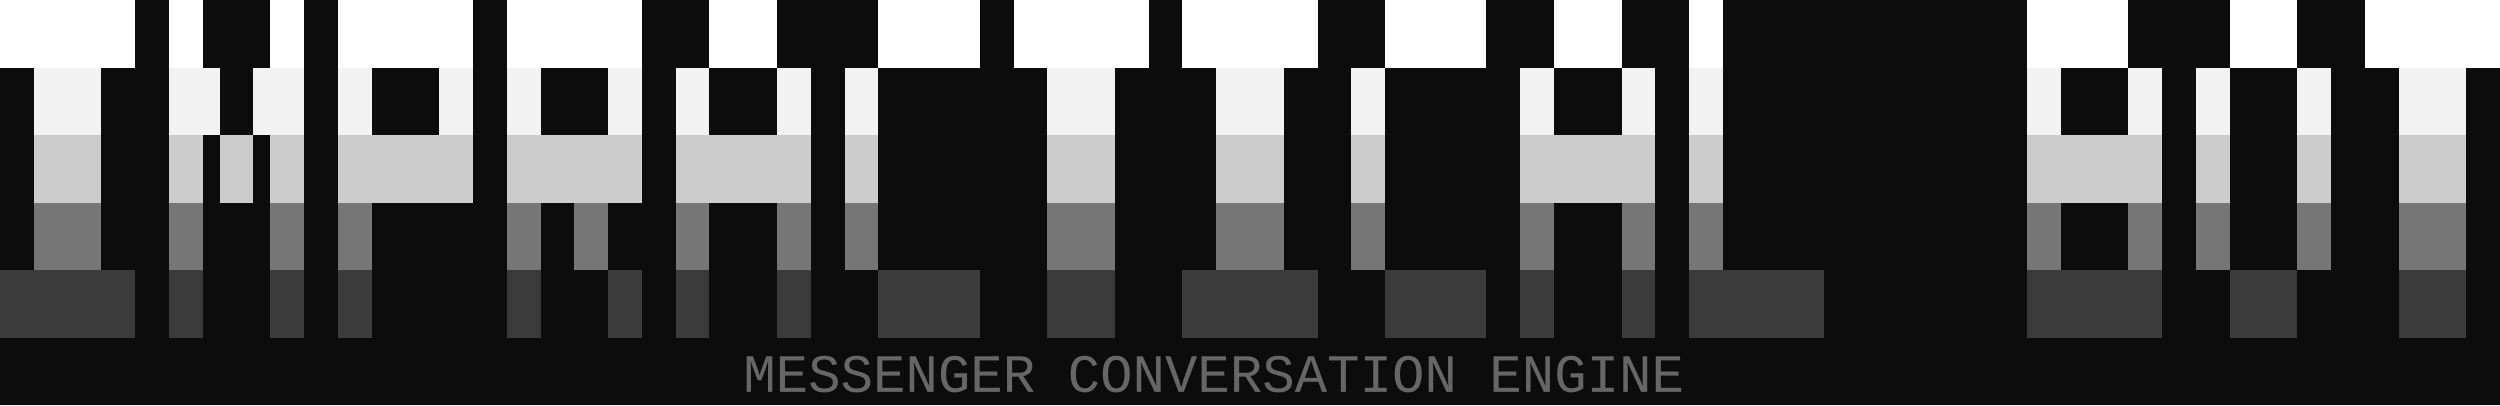
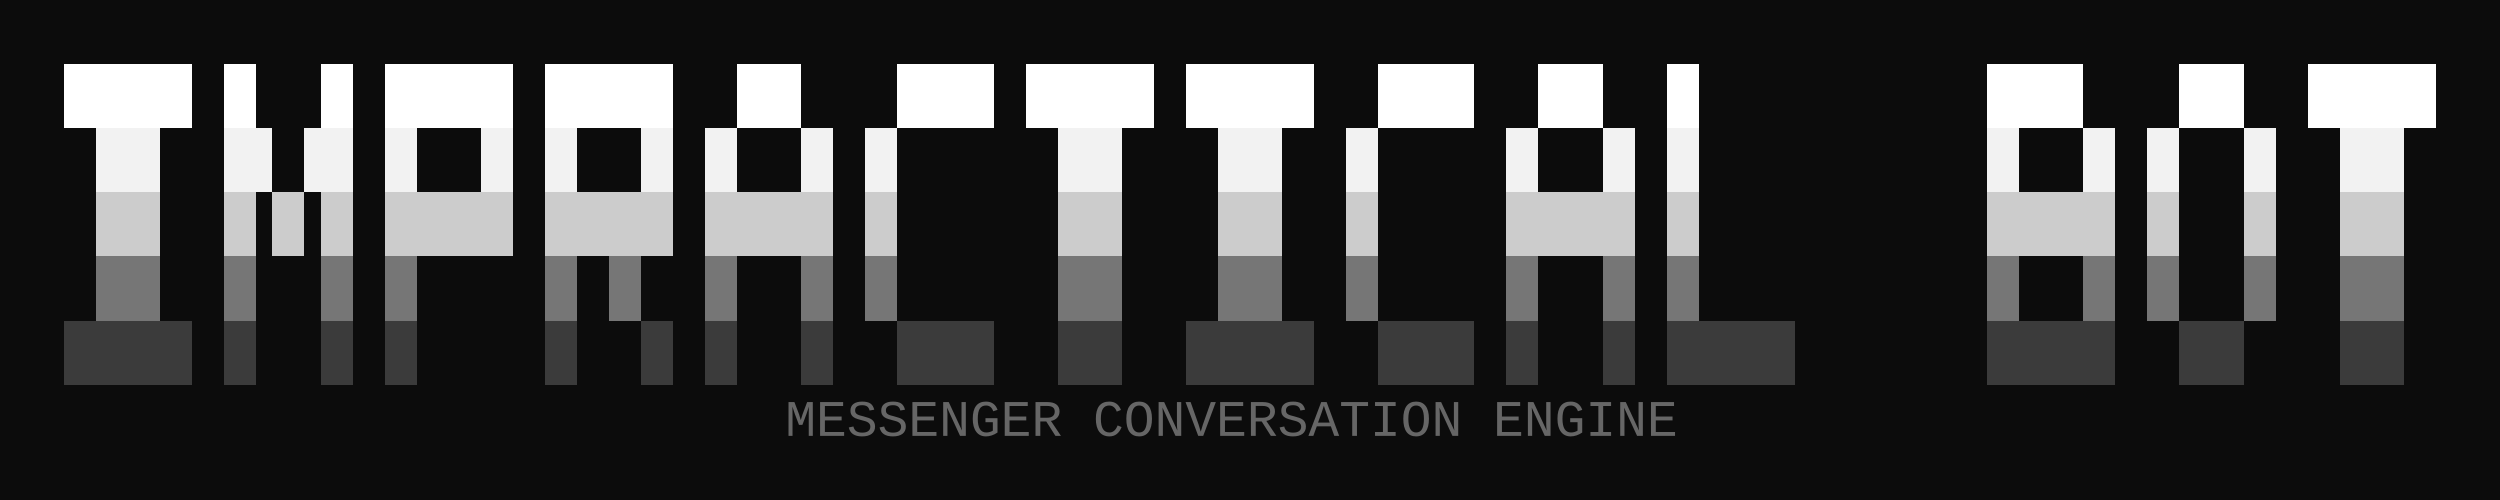
- <svg xmlns="http://www.w3.org/2000/svg" width="740" height="120" viewBox="0 0 740 120" role="img" aria-labelledby="wordmark-title wordmark-desc" shape-rendering="crispEdges">
-   <rect width="740" height="120" fill="#0c0c0c" />
-   <g fill="#ffffff">
-     <rect x="0" y="0" width="10" height="20" />
-     <rect x="10" y="0" width="10" height="20" />
-     <rect x="20" y="0" width="10" height="20" />
-     <rect x="30" y="0" width="10" height="20" />
-     <rect x="50" y="0" width="10" height="20" />
-     <rect x="80" y="0" width="10" height="20" />
-     <rect x="100" y="0" width="10" height="20" />
-     <rect x="110" y="0" width="10" height="20" />
-     <rect x="120" y="0" width="10" height="20" />
-     <rect x="130" y="0" width="10" height="20" />
-     <rect x="150" y="0" width="10" height="20" />
-     <rect x="160" y="0" width="10" height="20" />
-     <rect x="170" y="0" width="10" height="20" />
-     <rect x="180" y="0" width="10" height="20" />
-     <rect x="210" y="0" width="10" height="20" />
-     <rect x="220" y="0" width="10" height="20" />
-     <rect x="260" y="0" width="10" height="20" />
-     <rect x="270" y="0" width="10" height="20" />
-     <rect x="280" y="0" width="10" height="20" />
-     <rect x="300" y="0" width="10" height="20" />
-     <rect x="310" y="0" width="10" height="20" />
-     <rect x="320" y="0" width="10" height="20" />
-     <rect x="330" y="0" width="10" height="20" />
-     <rect x="350" y="0" width="10" height="20" />
-     <rect x="360" y="0" width="10" height="20" />
-     <rect x="370" y="0" width="10" height="20" />
-     <rect x="380" y="0" width="10" height="20" />
-     <rect x="410" y="0" width="10" height="20" />
-     <rect x="420" y="0" width="10" height="20" />
-     <rect x="430" y="0" width="10" height="20" />
-     <rect x="460" y="0" width="10" height="20" />
-     <rect x="470" y="0" width="10" height="20" />
-     <rect x="500" y="0" width="10" height="20" />
-     <rect x="600" y="0" width="10" height="20" />
-     <rect x="610" y="0" width="10" height="20" />
-     <rect x="620" y="0" width="10" height="20" />
-     <rect x="660" y="0" width="10" height="20" />
-     <rect x="670" y="0" width="10" height="20" />
-     <rect x="700" y="0" width="10" height="20" />
-     <rect x="710" y="0" width="10" height="20" />
-     <rect x="720" y="0" width="10" height="20" />
-     <rect x="730" y="0" width="10" height="20" />
+ <svg xmlns="http://www.w3.org/2000/svg" width="780" height="156" viewBox="0 0 780 156" role="img" aria-labelledby="wordmark-title wordmark-desc" shape-rendering="crispEdges">
+   <rect width="780" height="156" fill="#0c0c0c" />
+   <g transform="translate(20,20)">
+     <g fill="#ffffff">
+       <rect x="0" y="0" width="10" height="20" />
+       <rect x="10" y="0" width="10" height="20" />
+       <rect x="20" y="0" width="10" height="20" />
+       <rect x="30" y="0" width="10" height="20" />
+       <rect x="50" y="0" width="10" height="20" />
+       <rect x="80" y="0" width="10" height="20" />
+       <rect x="100" y="0" width="10" height="20" />
+       <rect x="110" y="0" width="10" height="20" />
+       <rect x="120" y="0" width="10" height="20" />
+       <rect x="130" y="0" width="10" height="20" />
+       <rect x="150" y="0" width="10" height="20" />
+       <rect x="160" y="0" width="10" height="20" />
+       <rect x="170" y="0" width="10" height="20" />
+       <rect x="180" y="0" width="10" height="20" />
+       <rect x="210" y="0" width="10" height="20" />
+       <rect x="220" y="0" width="10" height="20" />
+       <rect x="260" y="0" width="10" height="20" />
+       <rect x="270" y="0" width="10" height="20" />
+       <rect x="280" y="0" width="10" height="20" />
+       <rect x="300" y="0" width="10" height="20" />
+       <rect x="310" y="0" width="10" height="20" />
+       <rect x="320" y="0" width="10" height="20" />
+       <rect x="330" y="0" width="10" height="20" />
+       <rect x="350" y="0" width="10" height="20" />
+       <rect x="360" y="0" width="10" height="20" />
+       <rect x="370" y="0" width="10" height="20" />
+       <rect x="380" y="0" width="10" height="20" />
+       <rect x="410" y="0" width="10" height="20" />
+       <rect x="420" y="0" width="10" height="20" />
+       <rect x="430" y="0" width="10" height="20" />
+       <rect x="460" y="0" width="10" height="20" />
+       <rect x="470" y="0" width="10" height="20" />
+       <rect x="500" y="0" width="10" height="20" />
+       <rect x="600" y="0" width="10" height="20" />
+       <rect x="610" y="0" width="10" height="20" />
+       <rect x="620" y="0" width="10" height="20" />
+       <rect x="660" y="0" width="10" height="20" />
+       <rect x="670" y="0" width="10" height="20" />
+       <rect x="700" y="0" width="10" height="20" />
+       <rect x="710" y="0" width="10" height="20" />
+       <rect x="720" y="0" width="10" height="20" />
+       <rect x="730" y="0" width="10" height="20" />
+     </g>
+     <g fill="#f2f2f2">
+       <rect x="10" y="20" width="10" height="20" />
+       <rect x="20" y="20" width="10" height="20" />
+       <rect x="50" y="20" width="10" height="20" />
+       <rect x="60" y="20" width="5" height="20" />
+       <rect x="75" y="20" width="5" height="20" />
+       <rect x="80" y="20" width="10" height="20" />
+       <rect x="100" y="20" width="10" height="20" />
+       <rect x="130" y="20" width="10" height="20" />
+       <rect x="150" y="20" width="10" height="20" />
+       <rect x="180" y="20" width="10" height="20" />
+       <rect x="200" y="20" width="10" height="20" />
+       <rect x="230" y="20" width="10" height="20" />
+       <rect x="250" y="20" width="10" height="20" />
+       <rect x="310" y="20" width="10" height="20" />
+       <rect x="320" y="20" width="10" height="20" />
+       <rect x="360" y="20" width="10" height="20" />
+       <rect x="370" y="20" width="10" height="20" />
+       <rect x="400" y="20" width="10" height="20" />
+       <rect x="450" y="20" width="10" height="20" />
+       <rect x="480" y="20" width="10" height="20" />
+       <rect x="500" y="20" width="10" height="20" />
+       <rect x="600" y="20" width="10" height="20" />
+       <rect x="630" y="20" width="10" height="20" />
+       <rect x="650" y="20" width="10" height="20" />
+       <rect x="680" y="20" width="10" height="20" />
+       <rect x="710" y="20" width="10" height="20" />
+       <rect x="720" y="20" width="10" height="20" />
+     </g>
+     <g fill="#cccccc">
+       <rect x="10" y="40" width="10" height="20" />
+       <rect x="20" y="40" width="10" height="20" />
+       <rect x="50" y="40" width="10" height="20" />
+       <rect x="65" y="40" width="5" height="20" />
+       <rect x="70" y="40" width="5" height="20" />
+       <rect x="80" y="40" width="10" height="20" />
+       <rect x="100" y="40" width="10" height="20" />
+       <rect x="110" y="40" width="10" height="20" />
+       <rect x="120" y="40" width="10" height="20" />
+       <rect x="130" y="40" width="10" height="20" />
+       <rect x="150" y="40" width="10" height="20" />
+       <rect x="160" y="40" width="10" height="20" />
+       <rect x="170" y="40" width="10" height="20" />
+       <rect x="180" y="40" width="10" height="20" />
+       <rect x="200" y="40" width="10" height="20" />
+       <rect x="210" y="40" width="10" height="20" />
+       <rect x="220" y="40" width="10" height="20" />
+       <rect x="230" y="40" width="10" height="20" />
+       <rect x="250" y="40" width="10" height="20" />
+       <rect x="310" y="40" width="10" height="20" />
+       <rect x="320" y="40" width="10" height="20" />
+       <rect x="360" y="40" width="10" height="20" />
+       <rect x="370" y="40" width="10" height="20" />
+       <rect x="400" y="40" width="10" height="20" />
+       <rect x="450" y="40" width="10" height="20" />
+       <rect x="460" y="40" width="10" height="20" />
+       <rect x="470" y="40" width="10" height="20" />
+       <rect x="480" y="40" width="10" height="20" />
+       <rect x="500" y="40" width="10" height="20" />
+       <rect x="600" y="40" width="10" height="20" />
+       <rect x="610" y="40" width="10" height="20" />
+       <rect x="620" y="40" width="10" height="20" />
+       <rect x="630" y="40" width="10" height="20" />
+       <rect x="650" y="40" width="10" height="20" />
+       <rect x="680" y="40" width="10" height="20" />
+       <rect x="710" y="40" width="10" height="20" />
+       <rect x="720" y="40" width="10" height="20" />
+     </g>
+     <g fill="#767676">
+       <rect x="10" y="60" width="10" height="20" />
+       <rect x="20" y="60" width="10" height="20" />
+       <rect x="50" y="60" width="10" height="20" />
+       <rect x="80" y="60" width="10" height="20" />
+       <rect x="100" y="60" width="10" height="20" />
+       <rect x="150" y="60" width="10" height="20" />
+       <rect x="170" y="60" width="10" height="20" />
+       <rect x="200" y="60" width="10" height="20" />
+       <rect x="230" y="60" width="10" height="20" />
+       <rect x="250" y="60" width="10" height="20" />
+       <rect x="310" y="60" width="10" height="20" />
+       <rect x="320" y="60" width="10" height="20" />
+       <rect x="360" y="60" width="10" height="20" />
+       <rect x="370" y="60" width="10" height="20" />
+       <rect x="400" y="60" width="10" height="20" />
+       <rect x="450" y="60" width="10" height="20" />
+       <rect x="480" y="60" width="10" height="20" />
+       <rect x="500" y="60" width="10" height="20" />
+       <rect x="600" y="60" width="10" height="20" />
+       <rect x="630" y="60" width="10" height="20" />
+       <rect x="650" y="60" width="10" height="20" />
+       <rect x="680" y="60" width="10" height="20" />
+       <rect x="710" y="60" width="10" height="20" />
+       <rect x="720" y="60" width="10" height="20" />
+     </g>
+     <g fill="#3b3b3b">
+       <rect x="0" y="80" width="10" height="20" />
+       <rect x="10" y="80" width="10" height="20" />
+       <rect x="20" y="80" width="10" height="20" />
+       <rect x="30" y="80" width="10" height="20" />
+       <rect x="50" y="80" width="10" height="20" />
+       <rect x="80" y="80" width="10" height="20" />
+       <rect x="100" y="80" width="10" height="20" />
+       <rect x="150" y="80" width="10" height="20" />
+       <rect x="180" y="80" width="10" height="20" />
+       <rect x="200" y="80" width="10" height="20" />
+       <rect x="230" y="80" width="10" height="20" />
+       <rect x="260" y="80" width="10" height="20" />
+       <rect x="270" y="80" width="10" height="20" />
+       <rect x="280" y="80" width="10" height="20" />
+       <rect x="310" y="80" width="10" height="20" />
+       <rect x="320" y="80" width="10" height="20" />
+       <rect x="350" y="80" width="10" height="20" />
+       <rect x="360" y="80" width="10" height="20" />
+       <rect x="370" y="80" width="10" height="20" />
+       <rect x="380" y="80" width="10" height="20" />
+       <rect x="410" y="80" width="10" height="20" />
+       <rect x="420" y="80" width="10" height="20" />
+       <rect x="430" y="80" width="10" height="20" />
+       <rect x="450" y="80" width="10" height="20" />
+       <rect x="480" y="80" width="10" height="20" />
+       <rect x="500" y="80" width="10" height="20" />
+       <rect x="510" y="80" width="10" height="20" />
+       <rect x="520" y="80" width="10" height="20" />
+       <rect x="530" y="80" width="10" height="20" />
+       <rect x="600" y="80" width="10" height="20" />
+       <rect x="610" y="80" width="10" height="20" />
+       <rect x="620" y="80" width="10" height="20" />
+       <rect x="630" y="80" width="10" height="20" />
+       <rect x="660" y="80" width="10" height="20" />
+       <rect x="670" y="80" width="10" height="20" />
+       <rect x="710" y="80" width="10" height="20" />
+       <rect x="720" y="80" width="10" height="20" />
+     </g>
+     <text x="225" y="116" fill="#666666" font-family="ui-monospace, SFMono-Regular, Consolas, 'Liberation Mono', Menlo, monospace" font-size="16" textLength="290" lengthAdjust="spacing">MESSENGER CONVERSATION ENGINE</text>
  </g>
-   <g fill="#f2f2f2">
-     <rect x="10" y="20" width="10" height="20" />
-     <rect x="20" y="20" width="10" height="20" />
-     <rect x="50" y="20" width="10" height="20" />
-     <rect x="60" y="20" width="5" height="20" />
-     <rect x="75" y="20" width="5" height="20" />
-     <rect x="80" y="20" width="10" height="20" />
-     <rect x="100" y="20" width="10" height="20" />
-     <rect x="130" y="20" width="10" height="20" />
-     <rect x="150" y="20" width="10" height="20" />
-     <rect x="180" y="20" width="10" height="20" />
-     <rect x="200" y="20" width="10" height="20" />
-     <rect x="230" y="20" width="10" height="20" />
-     <rect x="250" y="20" width="10" height="20" />
-     <rect x="310" y="20" width="10" height="20" />
-     <rect x="320" y="20" width="10" height="20" />
-     <rect x="360" y="20" width="10" height="20" />
-     <rect x="370" y="20" width="10" height="20" />
-     <rect x="400" y="20" width="10" height="20" />
-     <rect x="450" y="20" width="10" height="20" />
-     <rect x="480" y="20" width="10" height="20" />
-     <rect x="500" y="20" width="10" height="20" />
-     <rect x="600" y="20" width="10" height="20" />
-     <rect x="630" y="20" width="10" height="20" />
-     <rect x="650" y="20" width="10" height="20" />
-     <rect x="680" y="20" width="10" height="20" />
-     <rect x="710" y="20" width="10" height="20" />
-     <rect x="720" y="20" width="10" height="20" />
-   </g>
-   <g fill="#cccccc">
-     <rect x="10" y="40" width="10" height="20" />
-     <rect x="20" y="40" width="10" height="20" />
-     <rect x="50" y="40" width="10" height="20" />
-     <rect x="65" y="40" width="5" height="20" />
-     <rect x="70" y="40" width="5" height="20" />
-     <rect x="80" y="40" width="10" height="20" />
-     <rect x="100" y="40" width="10" height="20" />
-     <rect x="110" y="40" width="10" height="20" />
-     <rect x="120" y="40" width="10" height="20" />
-     <rect x="130" y="40" width="10" height="20" />
-     <rect x="150" y="40" width="10" height="20" />
-     <rect x="160" y="40" width="10" height="20" />
-     <rect x="170" y="40" width="10" height="20" />
-     <rect x="180" y="40" width="10" height="20" />
-     <rect x="200" y="40" width="10" height="20" />
-     <rect x="210" y="40" width="10" height="20" />
-     <rect x="220" y="40" width="10" height="20" />
-     <rect x="230" y="40" width="10" height="20" />
-     <rect x="250" y="40" width="10" height="20" />
-     <rect x="310" y="40" width="10" height="20" />
-     <rect x="320" y="40" width="10" height="20" />
-     <rect x="360" y="40" width="10" height="20" />
-     <rect x="370" y="40" width="10" height="20" />
-     <rect x="400" y="40" width="10" height="20" />
-     <rect x="450" y="40" width="10" height="20" />
-     <rect x="460" y="40" width="10" height="20" />
-     <rect x="470" y="40" width="10" height="20" />
-     <rect x="480" y="40" width="10" height="20" />
-     <rect x="500" y="40" width="10" height="20" />
-     <rect x="600" y="40" width="10" height="20" />
-     <rect x="610" y="40" width="10" height="20" />
-     <rect x="620" y="40" width="10" height="20" />
-     <rect x="630" y="40" width="10" height="20" />
-     <rect x="650" y="40" width="10" height="20" />
-     <rect x="680" y="40" width="10" height="20" />
-     <rect x="710" y="40" width="10" height="20" />
-     <rect x="720" y="40" width="10" height="20" />
-   </g>
-   <g fill="#767676">
-     <rect x="10" y="60" width="10" height="20" />
-     <rect x="20" y="60" width="10" height="20" />
-     <rect x="50" y="60" width="10" height="20" />
-     <rect x="80" y="60" width="10" height="20" />
-     <rect x="100" y="60" width="10" height="20" />
-     <rect x="150" y="60" width="10" height="20" />
-     <rect x="170" y="60" width="10" height="20" />
-     <rect x="200" y="60" width="10" height="20" />
-     <rect x="230" y="60" width="10" height="20" />
-     <rect x="250" y="60" width="10" height="20" />
-     <rect x="310" y="60" width="10" height="20" />
-     <rect x="320" y="60" width="10" height="20" />
-     <rect x="360" y="60" width="10" height="20" />
-     <rect x="370" y="60" width="10" height="20" />
-     <rect x="400" y="60" width="10" height="20" />
-     <rect x="450" y="60" width="10" height="20" />
-     <rect x="480" y="60" width="10" height="20" />
-     <rect x="500" y="60" width="10" height="20" />
-     <rect x="600" y="60" width="10" height="20" />
-     <rect x="630" y="60" width="10" height="20" />
-     <rect x="650" y="60" width="10" height="20" />
-     <rect x="680" y="60" width="10" height="20" />
-     <rect x="710" y="60" width="10" height="20" />
-     <rect x="720" y="60" width="10" height="20" />
-   </g>
-   <g fill="#3b3b3b">
-     <rect x="0" y="80" width="10" height="20" />
-     <rect x="10" y="80" width="10" height="20" />
-     <rect x="20" y="80" width="10" height="20" />
-     <rect x="30" y="80" width="10" height="20" />
-     <rect x="50" y="80" width="10" height="20" />
-     <rect x="80" y="80" width="10" height="20" />
-     <rect x="100" y="80" width="10" height="20" />
-     <rect x="150" y="80" width="10" height="20" />
-     <rect x="180" y="80" width="10" height="20" />
-     <rect x="200" y="80" width="10" height="20" />
-     <rect x="230" y="80" width="10" height="20" />
-     <rect x="260" y="80" width="10" height="20" />
-     <rect x="270" y="80" width="10" height="20" />
-     <rect x="280" y="80" width="10" height="20" />
-     <rect x="310" y="80" width="10" height="20" />
-     <rect x="320" y="80" width="10" height="20" />
-     <rect x="350" y="80" width="10" height="20" />
-     <rect x="360" y="80" width="10" height="20" />
-     <rect x="370" y="80" width="10" height="20" />
-     <rect x="380" y="80" width="10" height="20" />
-     <rect x="410" y="80" width="10" height="20" />
-     <rect x="420" y="80" width="10" height="20" />
-     <rect x="430" y="80" width="10" height="20" />
-     <rect x="450" y="80" width="10" height="20" />
-     <rect x="480" y="80" width="10" height="20" />
-     <rect x="500" y="80" width="10" height="20" />
-     <rect x="510" y="80" width="10" height="20" />
-     <rect x="520" y="80" width="10" height="20" />
-     <rect x="530" y="80" width="10" height="20" />
-     <rect x="600" y="80" width="10" height="20" />
-     <rect x="610" y="80" width="10" height="20" />
-     <rect x="620" y="80" width="10" height="20" />
-     <rect x="630" y="80" width="10" height="20" />
-     <rect x="660" y="80" width="10" height="20" />
-     <rect x="670" y="80" width="10" height="20" />
-     <rect x="710" y="80" width="10" height="20" />
-     <rect x="720" y="80" width="10" height="20" />
-   </g>
-   <text x="220" y="116" fill="#666666" font-family="ui-monospace, SFMono-Regular, Consolas, 'Liberation Mono', Menlo, monospace" font-size="16" textLength="290" lengthAdjust="spacing">MESSENGER CONVERSATION ENGINE</text>
</svg>
